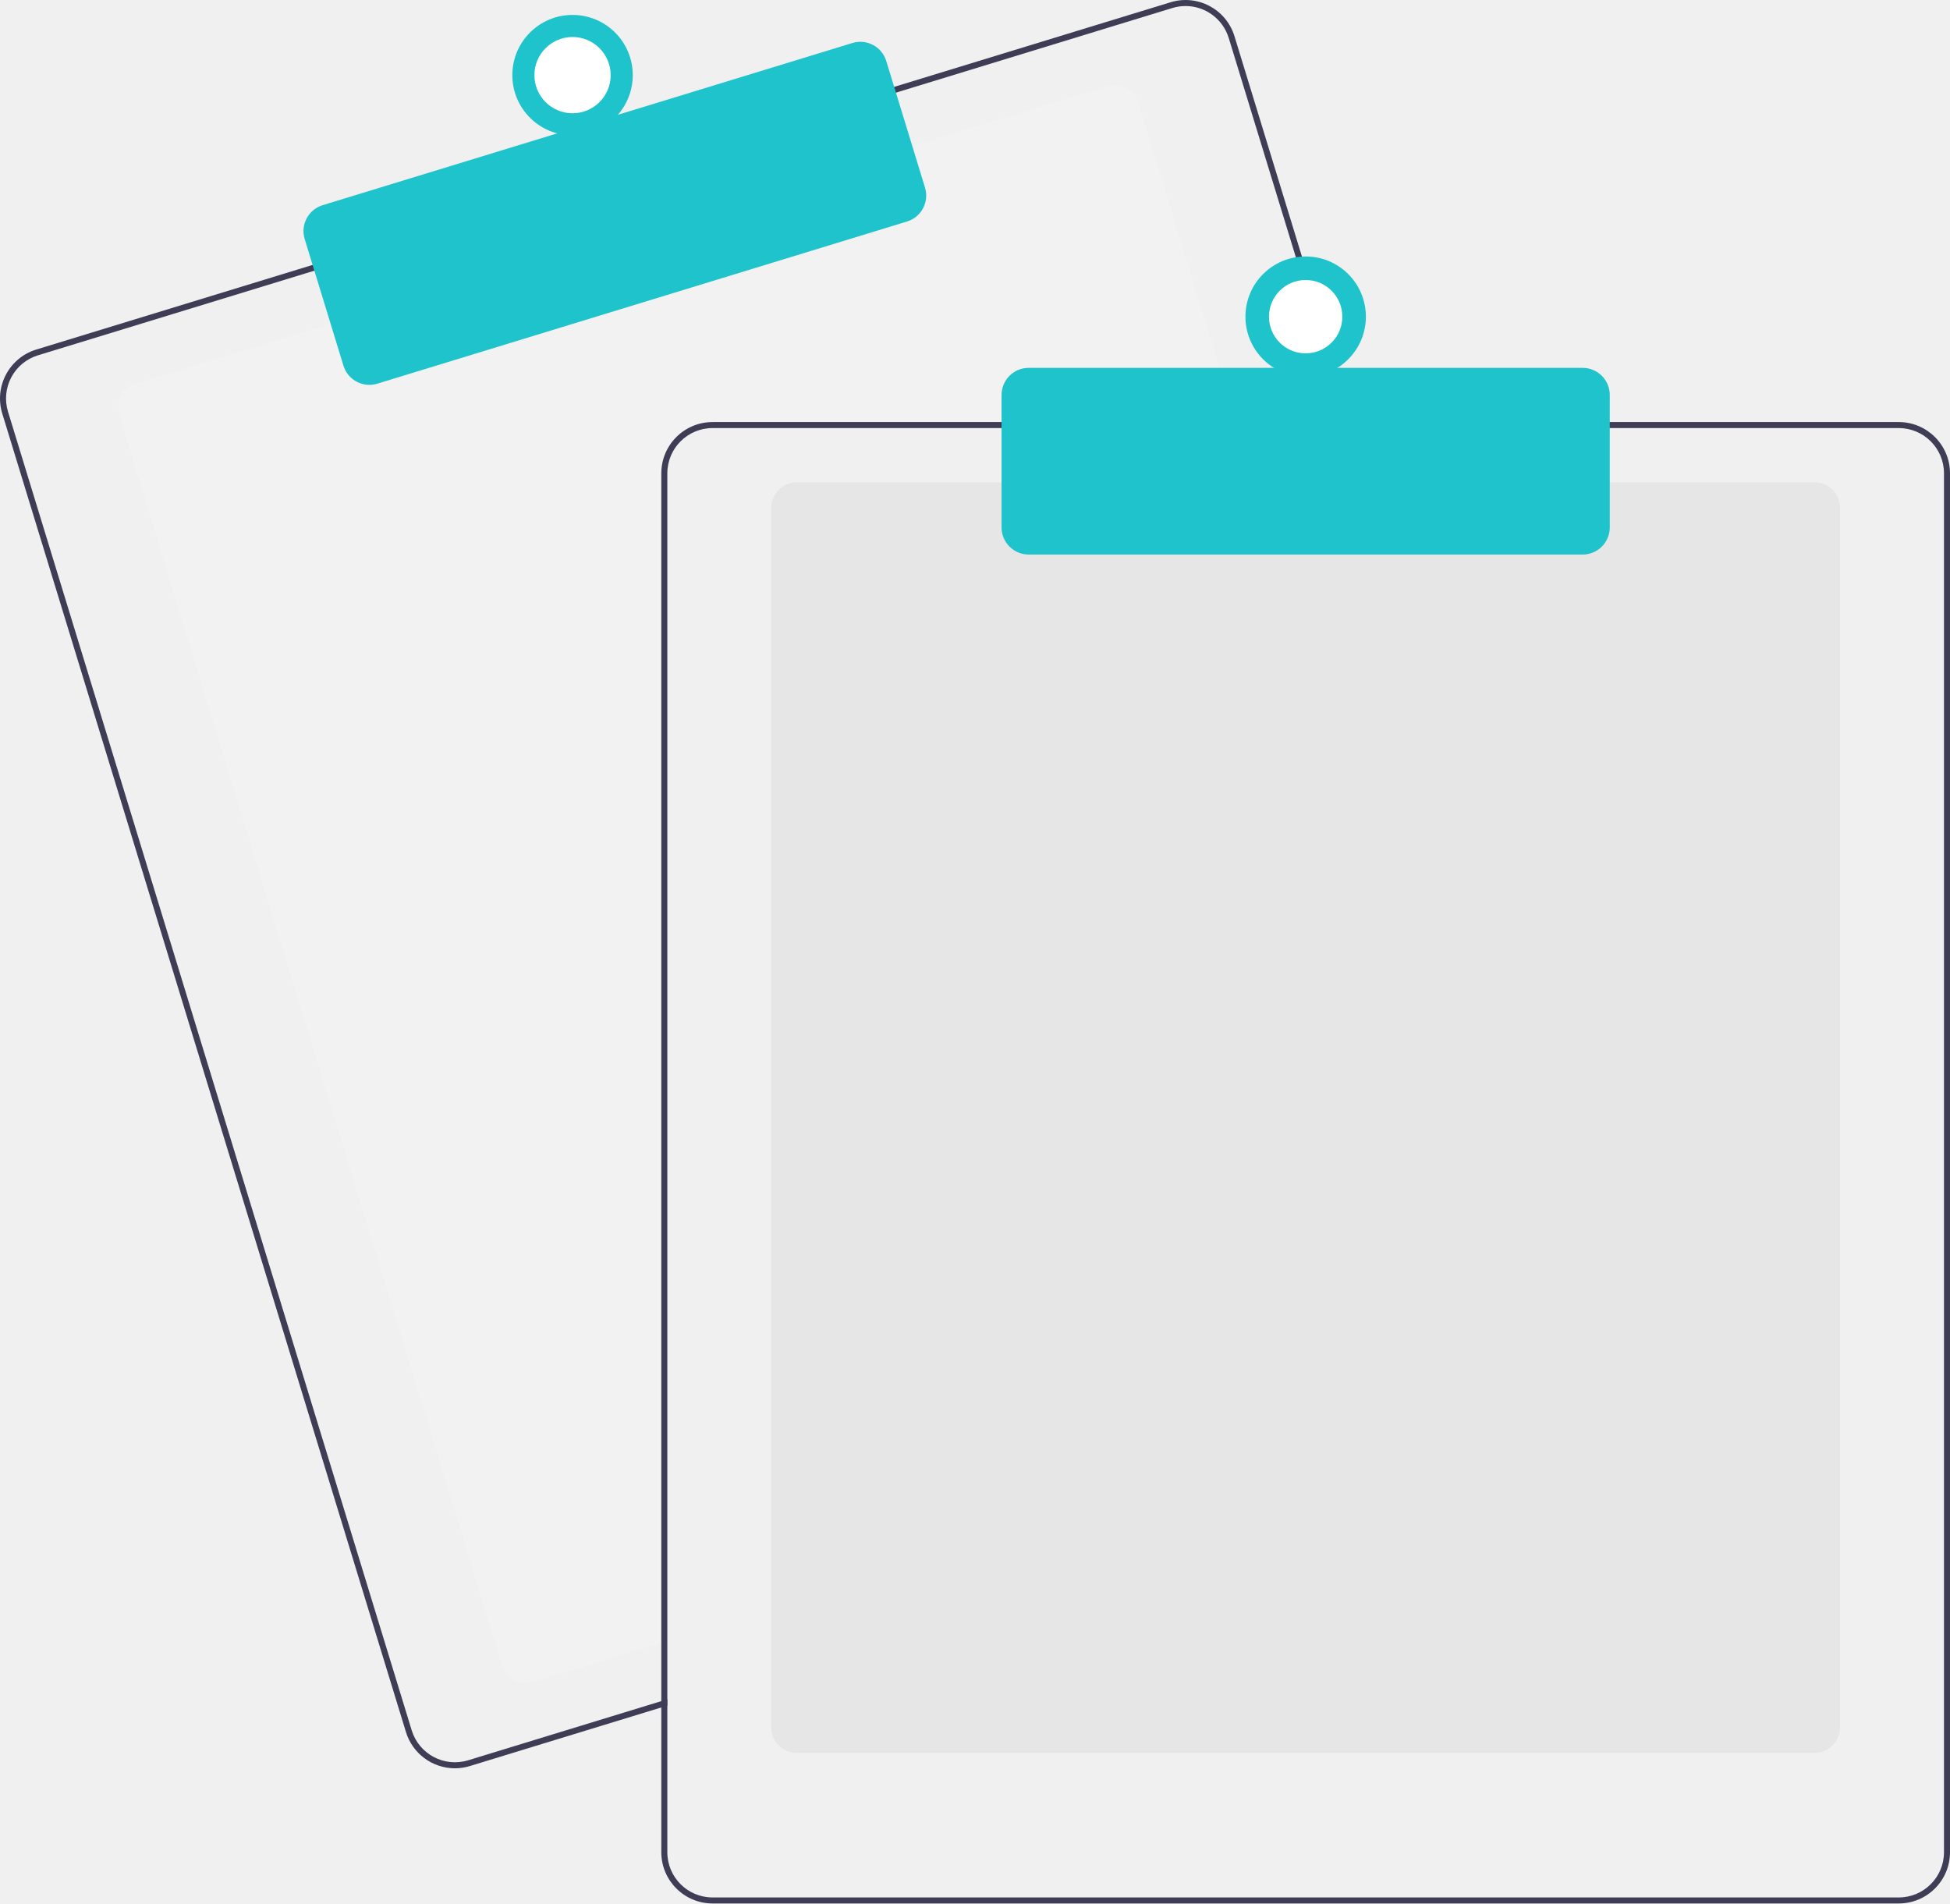
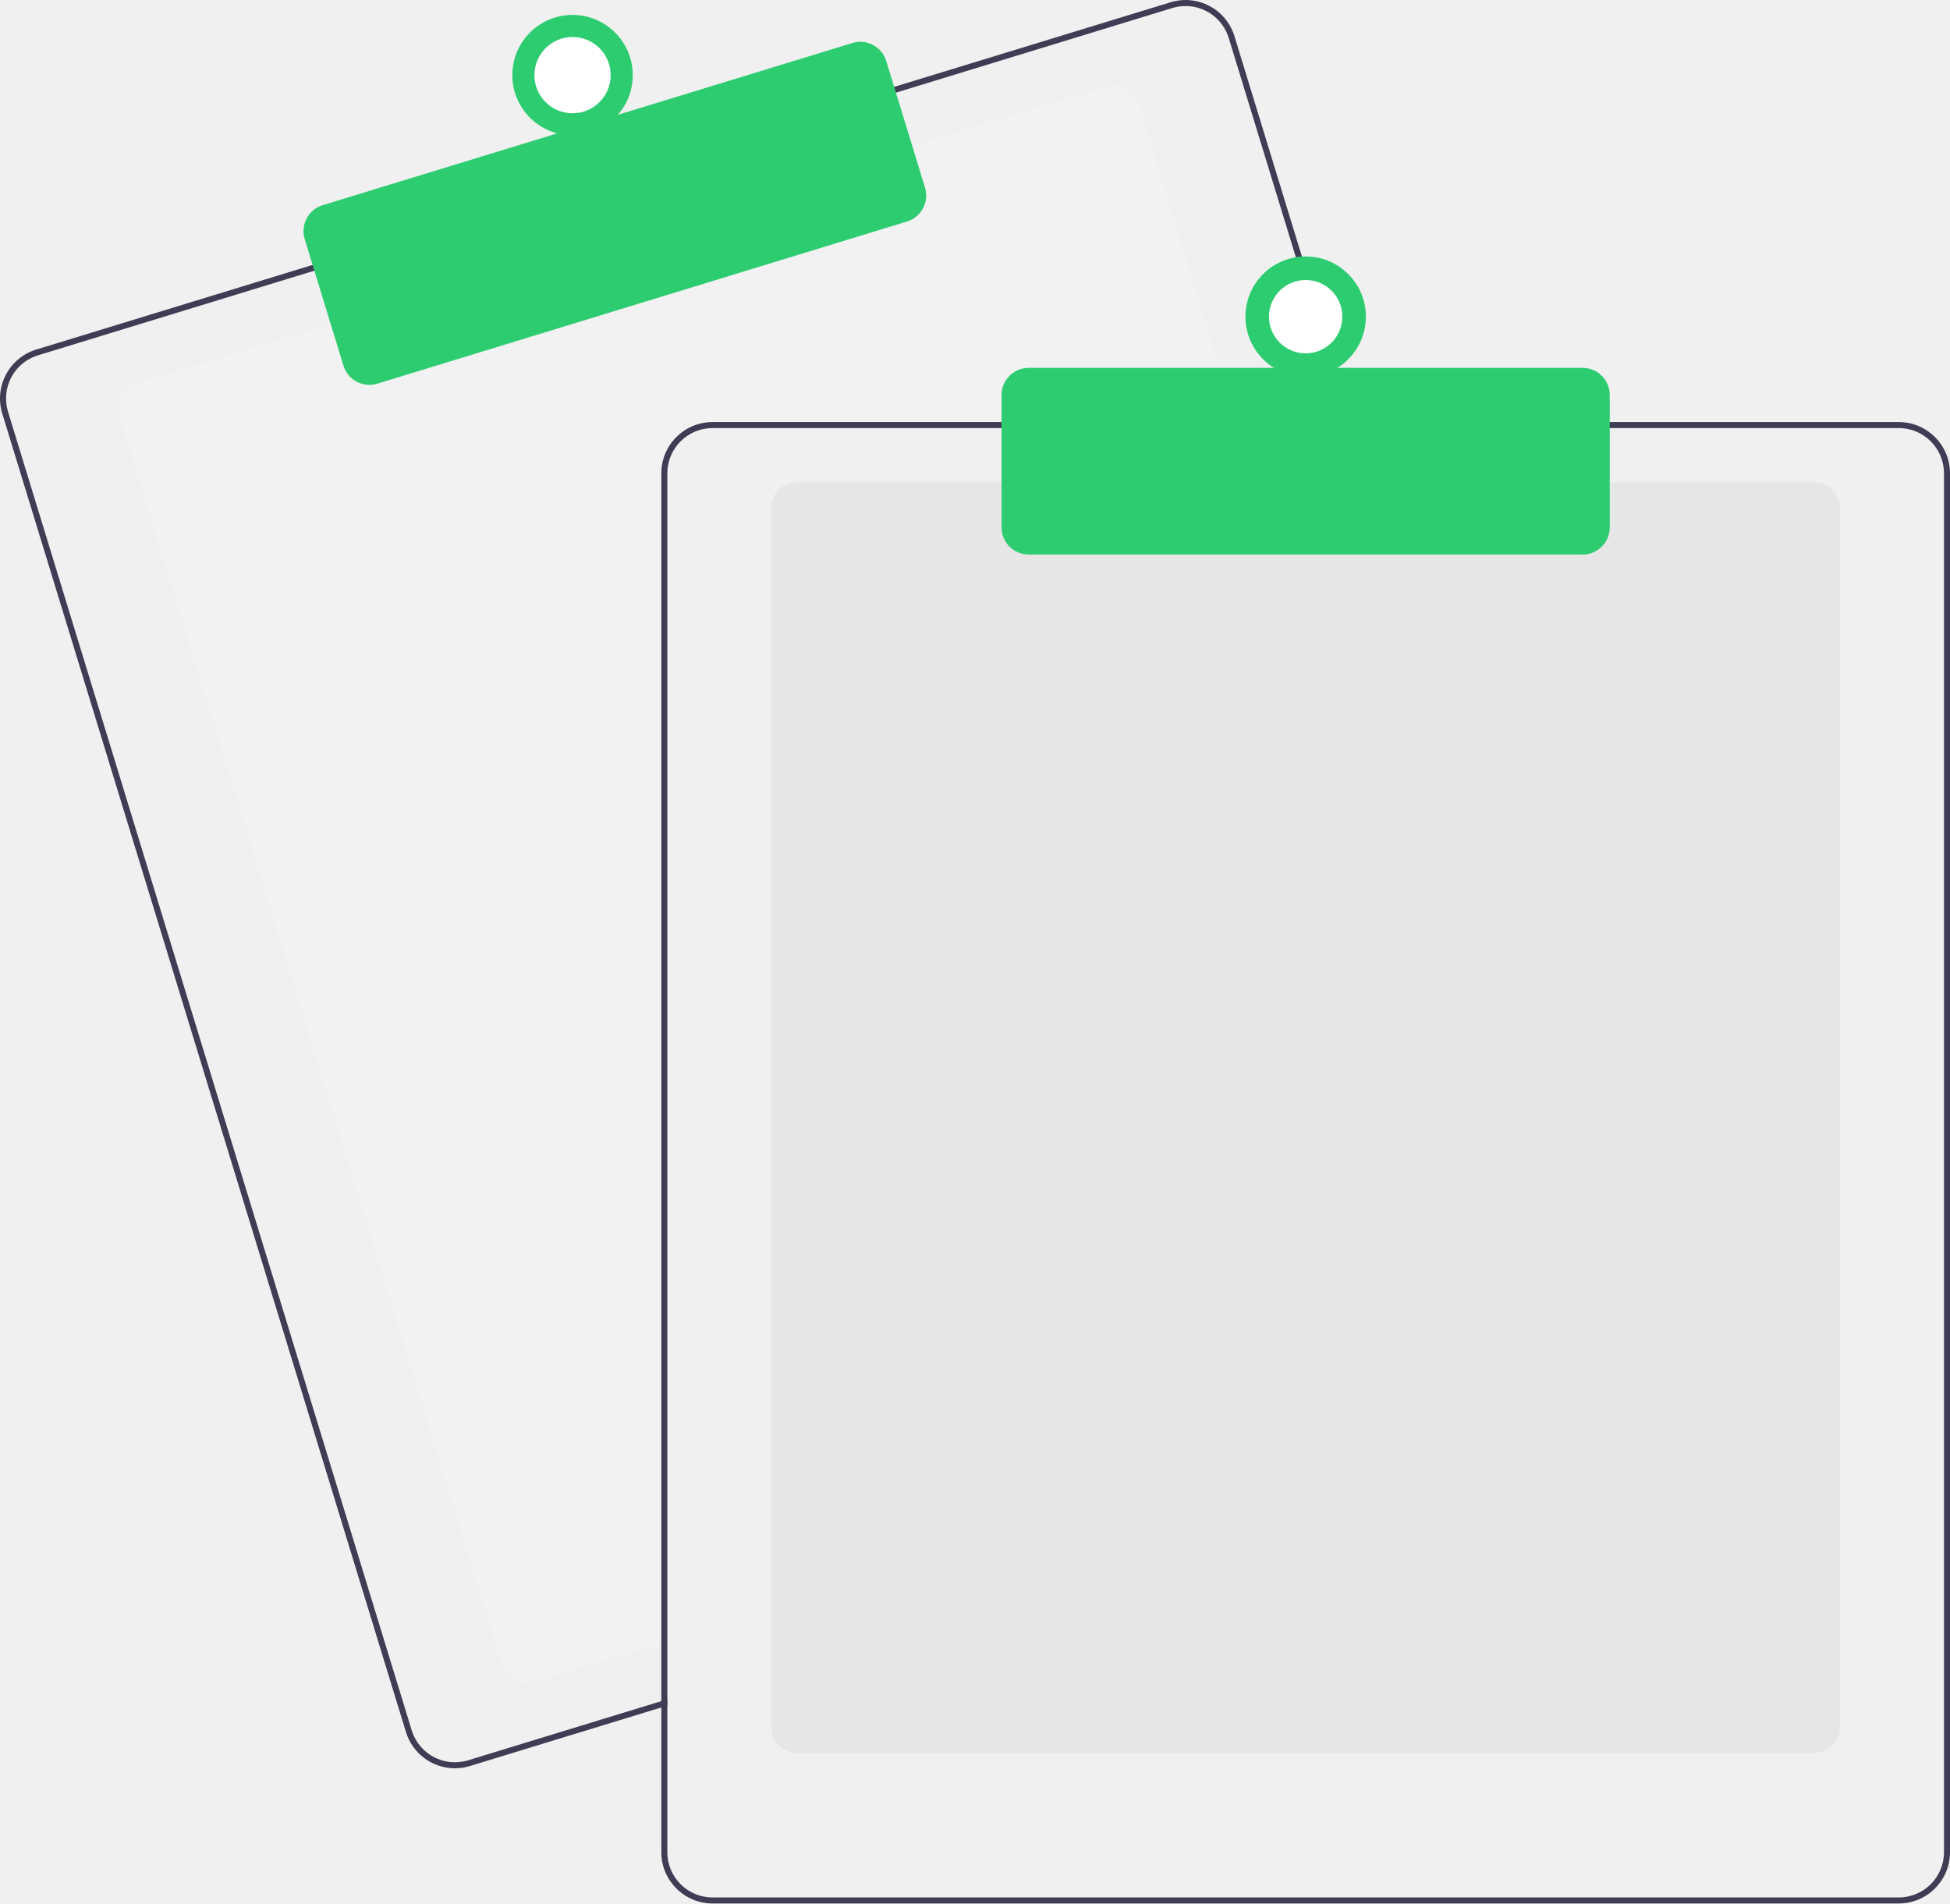
<svg xmlns="http://www.w3.org/2000/svg" data-name="Layer 1" width="647.636" height="632.174" viewBox="0 0 647.636 632.174">
  <path d="M687.328,276.087H512.818a15.018,15.018,0,0,0-15,15v387.85l-2,.61-42.81,13.11a8.007,8.007,0,0,1-9.99-5.31L315.678,271.397a8.003,8.003,0,0,1,5.31-9.99l65.97-20.2,191.25-58.54,65.97-20.2a7.989,7.989,0,0,1,9.99,5.3l32.55,106.32Z" transform="translate(-276.1819 -133.9131)" fill="#f2f2f2" />
  <path d="M725.408,274.087l-39.23-128.14a16.994,16.994,0,0,0-21.23-11.28l-92.75,28.39L380.958,221.607l-92.75,28.4a17.015,17.015,0,0,0-11.28,21.23l134.08,437.93a17.027,17.027,0,0,0,16.26,12.03,16.789,16.789,0,0,0,4.97-.75l63.58-19.46,2-.62v-2.09l-2,.61-64.17,19.65a15.015,15.015,0,0,1-18.73-9.95l-134.07-437.94a14.979,14.979,0,0,1,9.95-18.73l92.75-28.4,191.24-58.54,92.75-28.4a15.156,15.156,0,0,1,4.41-.66,15.015,15.015,0,0,1,14.32,10.61l39.05,127.56.62,2h2.08Z" transform="translate(-276.1819 -133.9131)" fill="#3f3d56" />
-   <path d="M398.863,261.734a9.016,9.016,0,0,1-8.611-6.367l-12.88-42.072a8.999,8.999,0,0,1,5.971-11.24l175.939-53.864a9.009,9.009,0,0,1,11.241,5.971l12.88,42.072a9.01,9.01,0,0,1-5.971,11.241L401.492,261.339A8.976,8.976,0,0,1,398.863,261.734Z" transform="translate(-276.1819 -133.9131)" fill="#1ec3cb" />
-   <circle cx="190.154" cy="24.955" r="20" fill="#1ec3cb" />
+   <path d="M398.863,261.734a9.016,9.016,0,0,1-8.611-6.367l-12.88-42.072a8.999,8.999,0,0,1,5.971-11.24l175.939-53.864a9.009,9.009,0,0,1,11.241,5.971l12.88,42.072a9.01,9.01,0,0,1-5.971,11.241L401.492,261.339A8.976,8.976,0,0,1,398.863,261.734Z" transform="translate(-276.1819 -133.9131)" fill="#2ecc71" />
+   <circle cx="190.154" cy="24.955" r="20" fill="#2ecc71" />
  <circle cx="190.154" cy="24.955" r="12.665" fill="#fff" />
  <path d="M878.818,716.087h-338a8.51,8.51,0,0,1-8.5-8.5v-405a8.51,8.51,0,0,1,8.5-8.5h338a8.51,8.51,0,0,1,8.5,8.5v405A8.51,8.51,0,0,1,878.818,716.087Z" transform="translate(-276.1819 -133.9131)" fill="#e6e6e6" />
  <path d="M723.318,274.087h-210.5a17.024,17.024,0,0,0-17,17v407.8l2-.61v-407.19a15.018,15.018,0,0,1,15-15H723.938Zm183.5,0h-394a17.024,17.024,0,0,0-17,17v458a17.024,17.024,0,0,0,17,17h394a17.024,17.024,0,0,0,17-17v-458A17.024,17.024,0,0,0,906.818,274.087Zm15,475a15.018,15.018,0,0,1-15,15h-394a15.018,15.018,0,0,1-15-15v-458a15.018,15.018,0,0,1,15-15h394a15.018,15.018,0,0,1,15,15Z" transform="translate(-276.1819 -133.9131)" fill="#3f3d56" />
-   <path d="M801.818,318.087h-184a9.01,9.01,0,0,1-9-9v-44a9.01,9.01,0,0,1,9-9h184a9.01,9.01,0,0,1,9,9v44A9.01,9.01,0,0,1,801.818,318.087Z" transform="translate(-276.1819 -133.9131)" fill="#1ec3cb" />
-   <circle cx="433.636" cy="105.174" r="20" fill="#1ec3cb" />
+   <path d="M801.818,318.087h-184a9.01,9.01,0,0,1-9-9v-44a9.01,9.01,0,0,1,9-9h184a9.01,9.01,0,0,1,9,9v44A9.01,9.01,0,0,1,801.818,318.087Z" transform="translate(-276.1819 -133.9131)" fill="#2ecc71" />
+   <circle cx="433.636" cy="105.174" r="20" fill="#2ecc71" />
  <circle cx="433.636" cy="105.174" r="12.182" fill="#fff" />
</svg>
